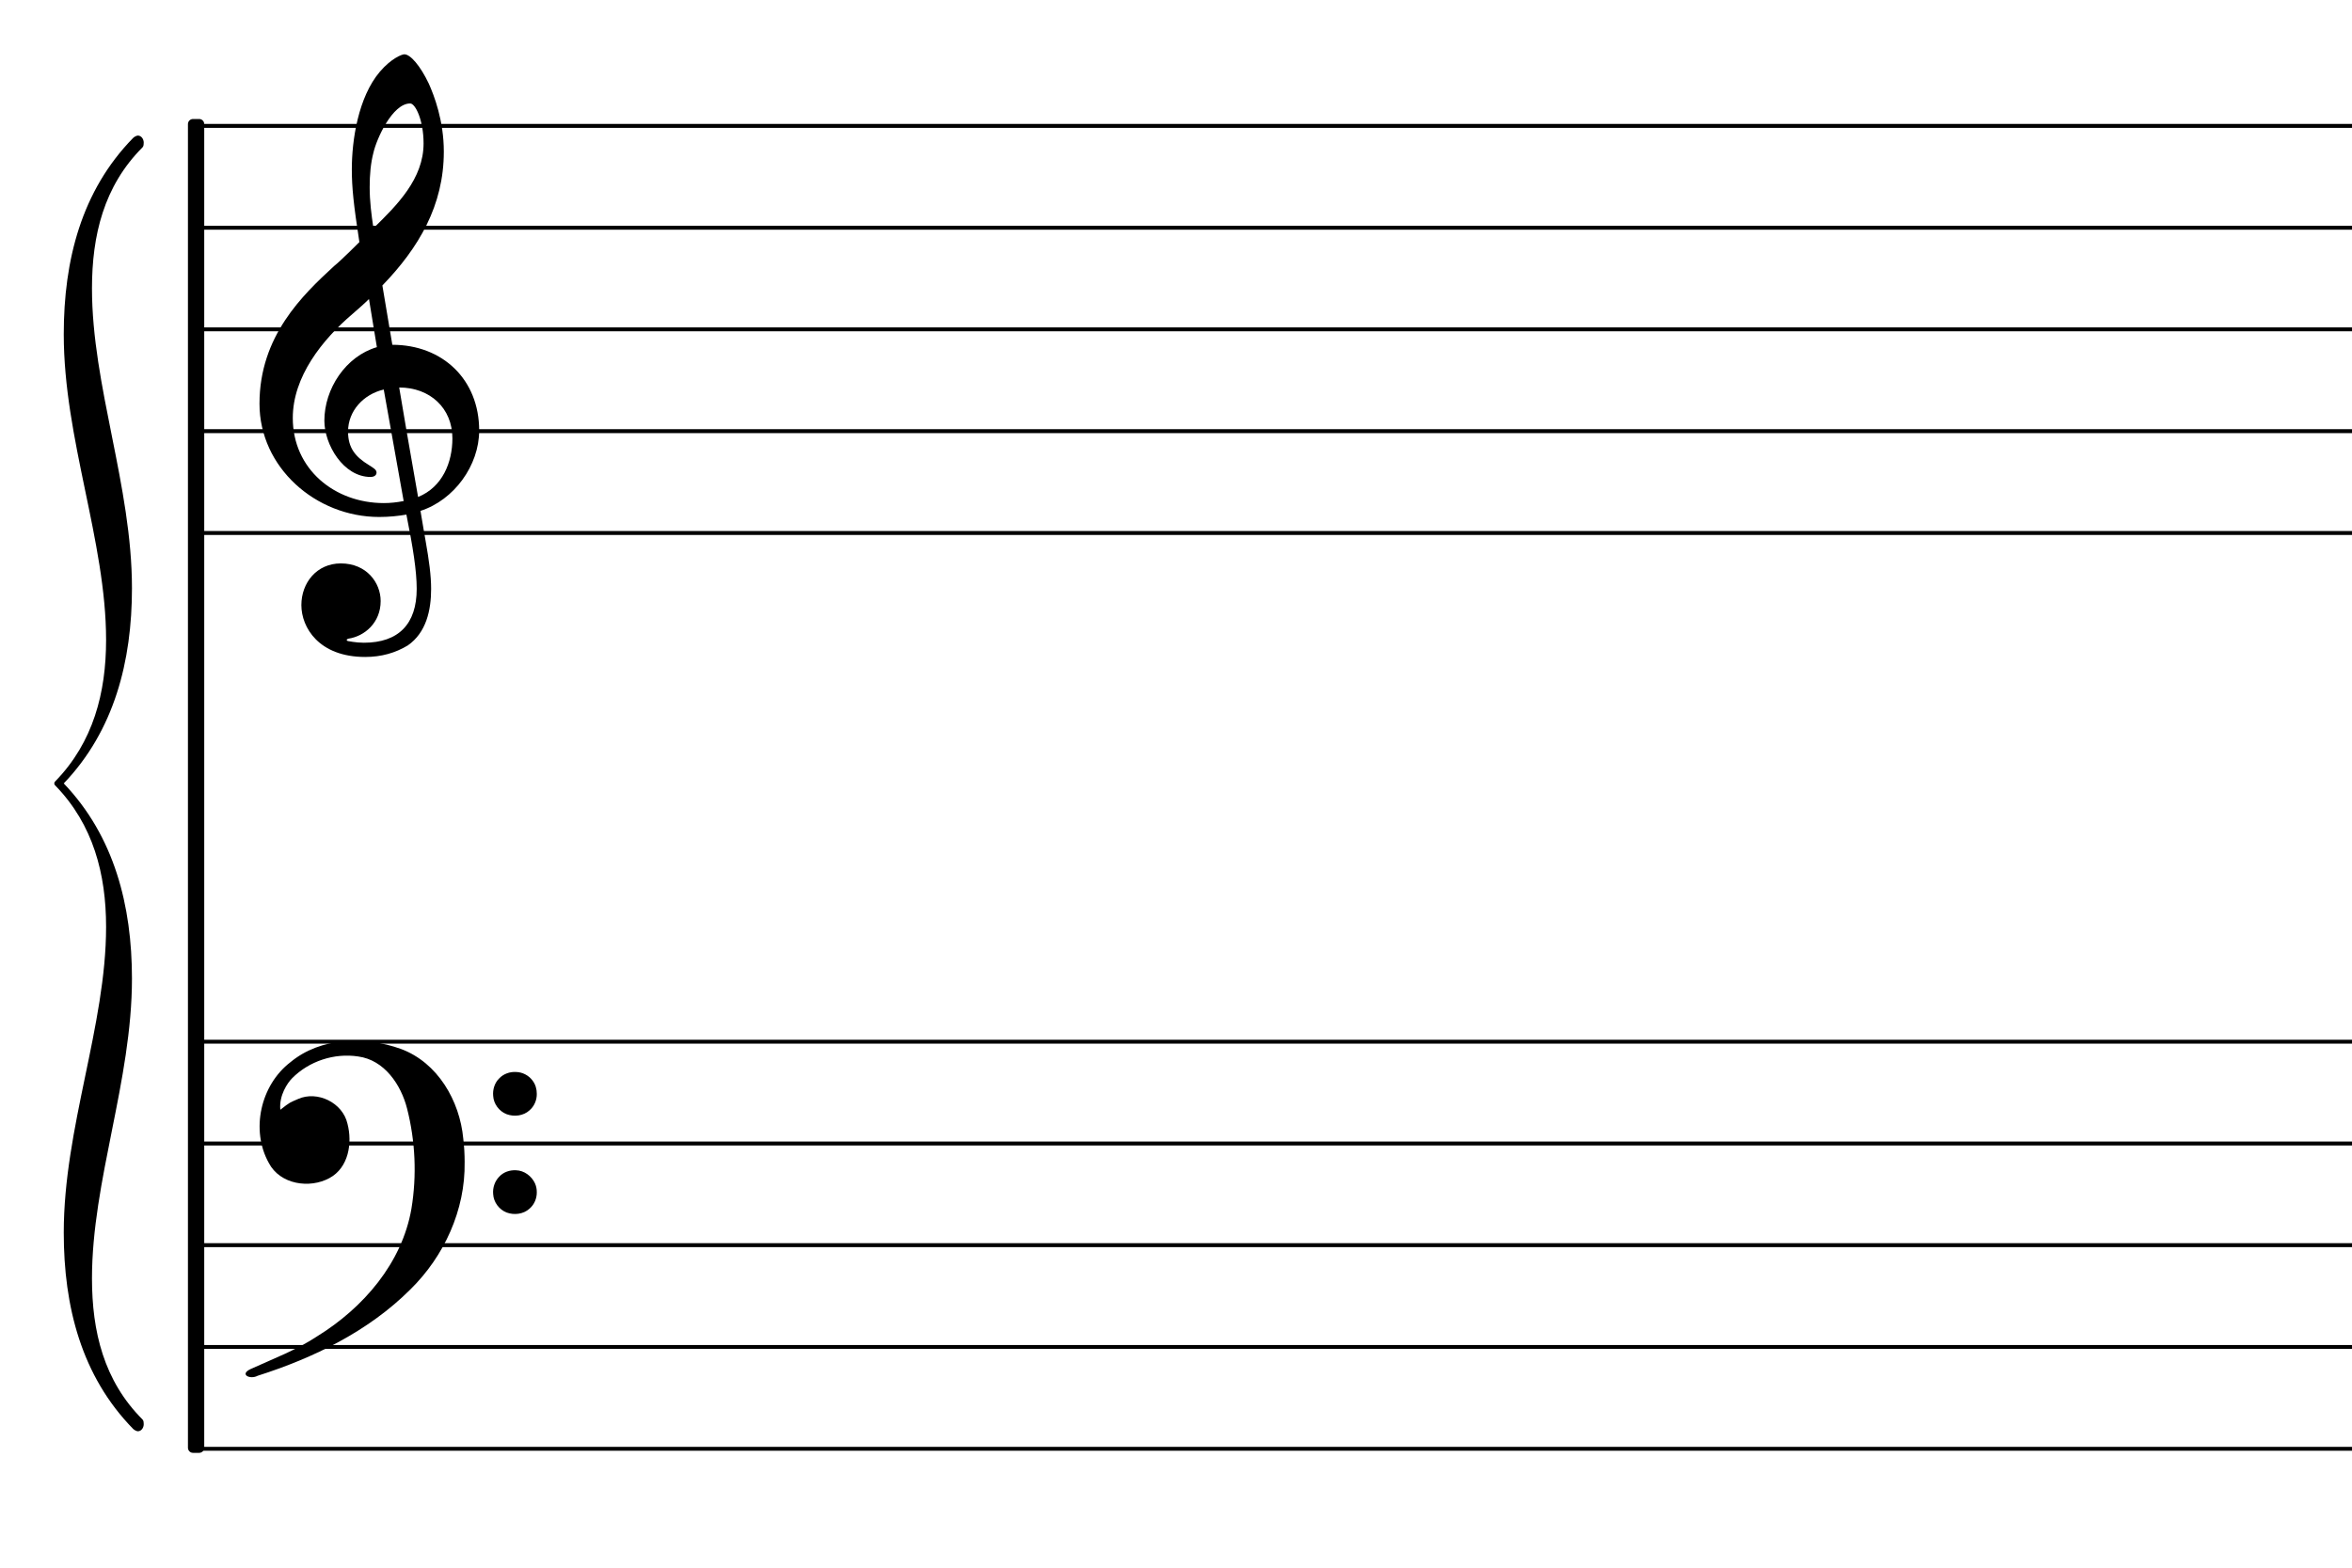
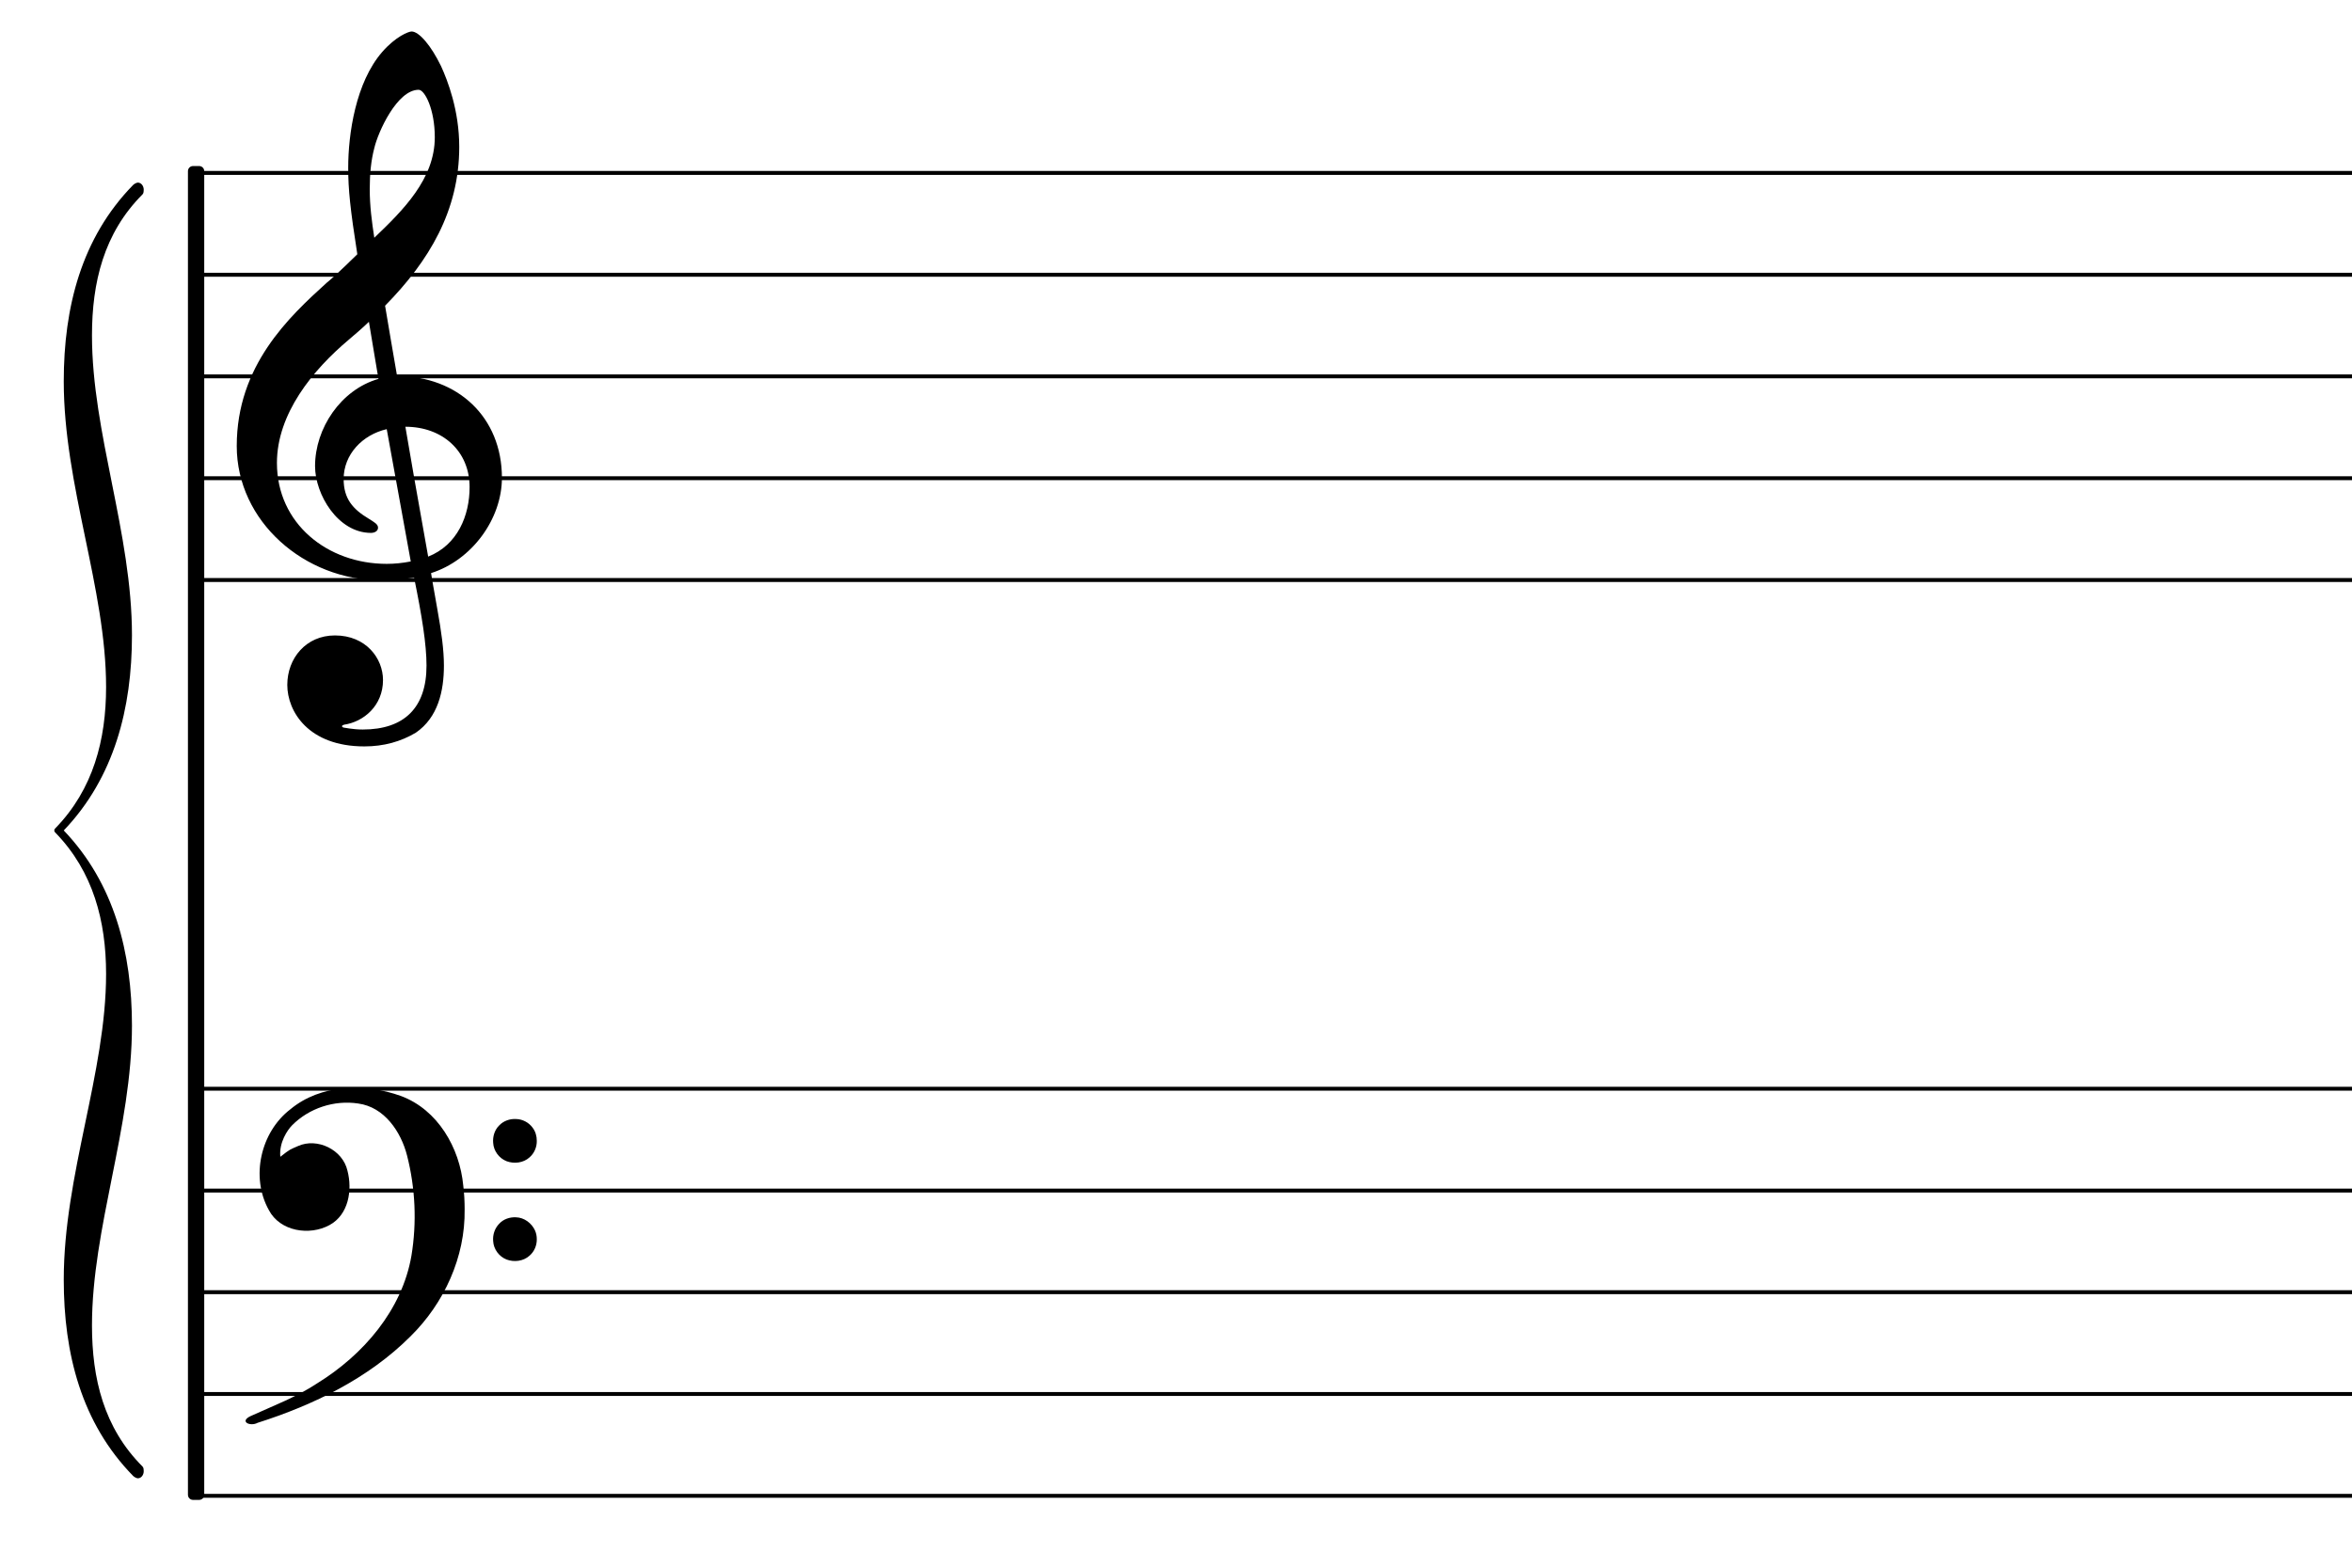
<svg xmlns="http://www.w3.org/2000/svg" width="600" height="400">
  <g>
-     <rect fill="transparent" height="600" width="800" y="-70.769" x="-13.846" />
-     <g id="svg_42" transform="matrix(1 0 0 1 540 540)" />
-     <g id="svg_41" transform="matrix(1 0 0 1 540 540)">
-       <rect fill-rule=" nonzero" fill=" rgb(255,255,255)" stroke-miterlimit="4" stroke-linejoin=" miter" stroke-dashoffset="0" stroke-linecap=" butt" stroke-dasharray=" none" stroke=" none" height="1080" width="1080" y="-610.769" x="-553.846" vector-effect="non-scaling-stroke" />
+     <rect id="svg_1" x="-13.846" y="-58.769" width="800" height="600" fill="transparent" />
+     <g transform="matrix(1 0 0 1 540 540)" id="svg_42" />
+     <g transform="matrix(1 0 0 1 540 540)" id="svg_41">
+       <rect id="svg_2" vector-effect="non-scaling-stroke" x="-554.846" y="-606.769" width="1080" height="1080" stroke=" none" stroke-dasharray=" none" stroke-linecap=" butt" stroke-dashoffset="0" stroke-linejoin=" miter" stroke-miterlimit="4" fill=" rgb(255,255,255)" fill-rule=" nonzero" />
    </g>
-     <g transform="matrix(4.3 0 0 4.3 113.63 379.22)">
-       <g vector-effect="non-scaling-stroke">
-         <g transform="matrix(1 0 0 1 7.34 -6.83)">
-           <path fill-rule=" nonzero" fill=" rgb(0,0,0)" stroke-miterlimit="4" stroke-linejoin=" miter" stroke-dashoffset="0" stroke-dasharray=" none" stroke=" none" stroke-linecap=" butt" d="m245.04,520.344c0.008,0.369 -0.15,0.739 -0.431,0.98c-0.36,0.329 -0.909,0.396 -1.358,0.229c-0.445,-0.172 -0.774,-0.612 -0.799,-1.09c-0.034,-0.374 0.085,-0.766 0.356,-1.032c0.255,-0.272 0.635,-0.405 1.004,-0.382c0.38,0.008 0.747,0.2 0.973,0.504c0.175,0.224 0.257,0.509 0.255,0.792z" transform="translate(-246.96 -536.8)" vector-effect="non-scaling-stroke" />
+     <g id="svg_3" transform="matrix(4.3 0 0 4.3 113.63 379.22)">
+       <g id="svg_4" vector-effect="non-scaling-stroke">
+         <g id="svg_5" transform="matrix(1 0 0 1 7.34 -6.83)">
+           <path id="svg_6" vector-effect="non-scaling-stroke" d="m-1.92,-13.665c0.008,0.369 -0.15,0.739 -0.431,0.98c-0.36,0.329 -0.909,0.396 -1.358,0.229c-0.445,-0.172 -0.774,-0.612 -0.799,-1.09c-0.034,-0.374 0.085,-0.766 0.356,-1.032c0.255,-0.272 0.635,-0.405 1.004,-0.382c0.38,0.008 0.747,0.2 0.973,0.504c0.175,0.224 0.257,0.509 0.255,0.792z" stroke-linecap=" butt" stroke=" none" stroke-dasharray=" none" stroke-dashoffset="0" stroke-linejoin=" miter" stroke-miterlimit="4" fill=" rgb(0,0,0)" fill-rule=" nonzero" />
        </g>
-         <g transform="matrix(1 0 0 1 7.34 -0.99)">
-           <path fill-rule=" nonzero" fill=" rgb(0,0,0)" stroke-miterlimit="4" stroke-linejoin=" miter" stroke-dashoffset="0" stroke-dasharray=" none" stroke=" none" stroke-linecap=" butt" d="m245.04,526.187c0.008,0.37 -0.149,0.739 -0.431,0.981c-0.36,0.329 -0.909,0.396 -1.358,0.229c-0.445,-0.172 -0.774,-0.612 -0.799,-1.091c-0.035,-0.374 0.092,-0.761 0.356,-1.031c0.25,-0.278 0.634,-0.405 1.001,-0.384c0.484,0.013 0.923,0.343 1.123,0.775c0.074,0.163 0.109,0.342 0.108,0.52z" transform="translate(-246.96 -542.65)" vector-effect="non-scaling-stroke" />
+         <g id="svg_7" transform="matrix(1 0 0 1 7.34 -0.99)">
+           <path id="svg_8" vector-effect="non-scaling-stroke" d="m-1.92,-13.672c0.008,0.37 -0.149,0.739 -0.431,0.981c-0.36,0.329 -0.909,0.396 -1.358,0.229c-0.445,-0.172 -0.774,-0.612 -0.799,-1.091c-0.035,-0.374 0.092,-0.761 0.356,-1.031c0.25,-0.278 0.634,-0.405 1.001,-0.384c0.484,0.013 0.923,0.343 1.123,0.775c0.074,0.163 0.109,0.342 0.108,0.52z" stroke-linecap=" butt" stroke=" none" stroke-dasharray=" none" stroke-dashoffset="0" stroke-linejoin=" miter" stroke-miterlimit="4" fill=" rgb(0,0,0)" fill-rule=" nonzero" />
        </g>
-         <g transform="matrix(1 0 0 1 -2.14 0)">
-           <path fill-rule=" nonzero" fill=" rgb(0,0,0)" stroke-miterlimit="4" stroke-linejoin=" miter" stroke-dashoffset="0" stroke-dasharray=" none" stroke=" none" stroke-linecap=" butt" d="m240.759,524.41c0.045,2.825 -1.215,5.57 -3.214,7.537c-2.489,2.488 -5.747,4.071 -9.067,5.128c-0.442,0.239 -1.108,-0.076 -0.412,-0.401c1.338,-0.609 2.728,-1.131 3.96,-1.951c2.722,-1.683 5.02,-4.334 5.577,-7.562c0.325,-1.965 0.234,-4.011 -0.258,-5.94c-0.361,-1.419 -1.345,-2.883 -2.901,-3.093c-1.413,-0.216 -2.915,0.273 -3.923,1.295c-0.265,0.269 -0.781,1.013 -0.696,1.867c0.602,-0.473 0.561,-0.42 1.055,-0.64c1.137,-0.507 2.644,0.214 2.928,1.466c0.302,1.15 0.069,2.614 -1.067,3.227c-1.185,0.645 -2.934,0.378 -3.596,-0.891c-1.095,-1.954 -0.493,-4.627 1.278,-5.983c1.803,-1.496 4.434,-1.555 6.558,-0.787c2.185,0.812 3.487,3.076 3.697,5.318c0.057,0.468 0.082,0.94 0.082,1.411z" transform="translate(-237.48 -543.63)" vector-effect="non-scaling-stroke" />
+         <g id="svg_9" transform="matrix(1 0 0 1 -2.14 0)">
+           <path id="svg_10" vector-effect="non-scaling-stroke" d="m3.279,-16.429c0.045,2.825 -1.215,5.57 -3.214,7.537c-2.489,2.488 -5.747,4.071 -9.067,5.128c-0.442,0.239 -1.108,-0.076 -0.412,-0.401c1.338,-0.609 2.728,-1.131 3.96,-1.951c2.722,-1.683 5.02,-4.334 5.577,-7.562c0.325,-1.965 0.234,-4.011 -0.258,-5.94c-0.361,-1.419 -1.345,-2.883 -2.901,-3.093c-1.413,-0.216 -2.915,0.273 -3.923,1.295c-0.265,0.269 -0.781,1.013 -0.696,1.867c0.602,-0.473 0.561,-0.42 1.055,-0.64c1.137,-0.507 2.644,0.214 2.928,1.466c0.302,1.15 0.069,2.614 -1.067,3.227c-1.185,0.645 -2.934,0.378 -3.596,-0.891c-1.095,-1.954 -0.493,-4.627 1.278,-5.983c1.803,-1.496 4.434,-1.555 6.558,-0.787c2.185,0.812 3.487,3.076 3.697,5.318c0.057,0.468 0.082,0.94 0.082,1.411z" stroke-linecap=" butt" stroke=" none" stroke-dasharray=" none" stroke-dashoffset="0" stroke-linejoin=" miter" stroke-miterlimit="4" fill=" rgb(0,0,0)" fill-rule=" nonzero" />
        </g>
      </g>
    </g>
-     <g transform="matrix(0.0875662 0 0 -0.0864857 111.04 163.914)">
-       <path fill-rule=" nonzero" fill=" rgb(0,0,0)" stroke-miterlimit="4" stroke-linejoin=" miter" stroke-dashoffset="0" stroke-dasharray=" none" stroke=" none" stroke-linecap=" butt" d="m369.89,825.075c0,89 -65,150 -155,150c7,-44 34,-203 55,-323c71,29 100,102 100,173zm-142,-185l-58,329c-59,-14 -104,-63 -104,-124c0,-49 22,-75 61,-99c12,-8 22,-13 22,-22c0,-9 -9,-13 -17,-13c-80,0 -135,96 -135,166c0,94 62,190 153,217c-7,41 -14,88 -23,142c-15,-15 -31,-29 -48,-44c-88,-76 -174,-185 -174,-307c0,-151 122,-251 265,-251c19,0 38,2 58,6zm-88,1028c-8,-31 -11,-65 -11,-102c0,-42 5,-81 11,-121c69,68 146,146 146,250c0,69 -24,118 -39,118c-52,0 -98,-105 -107,-145zm-210,-1335c0,66 45,123 115,123c75,0 116,-57 116,-111c0,-64 -47,-104 -94,-111c-3,-1 -5,-2 -5,-4c0,-1 2,-2 3,-3c2,0 23,-5 47,-5c101,0 154,55 154,159c0,53 -11,123 -30,219c-23,-4 -50,-7 -79,-7c-186,0 -349,147 -349,334c0,200 126,321 217,406c21,17 73,70 74,71c-17,112 -22,161 -22,215c0,84 18,212 82,288c33,39 64,51 71,51c18,0 47,-35 71,-86c16,-36 44,-110 44,-201c0,-159 -73,-284 -179,-395c9,-56 19,-115 29,-175c146,0 253,-102 253,-253c0,-103 -73,-205 -171,-237c6,-39 12,-69 15,-89c10,-57 16,-102 16,-141c0,-63 -14,-129 -68,-167c-36,-22 -77,-34 -124,-34c-135,0 -186,87 -186,153z" transform="translate(-320 -223)" vector-effect="non-scaling-stroke" />
+     <g id="svg_11" transform="matrix(0.105698 0 0 -0.102596 120.676 192.893)">
+       <path id="svg_12" vector-effect="non-scaling-stroke" d="m-8.323,668.824c0,89 -65,150 -155,150c7,-44 34,-203 55,-323c71,29 100,102 100,173zm-142,-185l-58,329c-59,-14 -104,-63 -104,-124c0,-49 22,-75 61,-99c12,-8 22,-13 22,-22c0,-9 -9,-13 -17,-13c-80,0 -135,96 -135,166c0,94 62,190 153,217c-7,41 -14,88 -23,142c-15,-15 -31,-29 -48,-44c-88,-76 -174,-185 -174,-307c0,-151 122,-251 265,-251c19,0 38,2 58,6zm-88,1028c-8,-31 -11,-65 -11,-102c0,-42 5,-81 11,-121c69,68 146,146 146,250c0,69 -24,118 -39,118c-52,0 -98,-105 -107,-145zm-210,-1335c0,66 45,123 115,123c75,0 116,-57 116,-111c0,-64 -47,-104 -94,-111c-3,-1 -5,-2 -5,-4c0,-1 2,-2 3,-3c2,0 23,-5 47,-5c101,0 154,55 154,159c0,53 -11,123 -30,219c-23,-4 -50,-7 -79,-7c-186,0 -349,147 -349,334c0,200 126,321 217,406c21,17 73,70 74,71c-17,112 -22,161 -22,215c0,84 18,212 82,288c33,39 64,51 71,51c18,0 47,-35 71,-86c16,-36 44,-110 44,-201c0,-159 -73,-284 -179,-395c9,-56 19,-115 29,-175c146,0 253,-102 253,-253c0,-103 -73,-205 -171,-237c6,-39 12,-69 15,-89c10,-57 16,-102 16,-141c0,-63 -14,-129 -68,-167c-36,-22 -77,-34 -124,-34c-135,0 -186,87 -186,153z" stroke-linecap=" butt" stroke=" none" stroke-dasharray=" none" stroke-dashoffset="0" stroke-linejoin=" miter" stroke-miterlimit="4" fill=" rgb(0,0,0)" fill-rule=" nonzero" />
    </g>
-     <g id="svg_40" transform="matrix(25.98 0 0 25.98 -132.26 57.29)">
-       <text x="-0.533" y="-2.724" fill-rule=" nonzero" fill=" rgb(0,0,0)" stroke-miterlimit="4" stroke-linejoin=" miter" stroke-dashoffset="0" stroke-linecap=" butt" stroke-dasharray=" none" stroke=" none" font-weight="normal" font-style="normal" font-size="2.2" font-family="Century Schoolbook L" xml:space="preserve" />
+     <g transform="matrix(25.98 0 0 25.98 -132.26 57.29)" id="svg_40">
+       <text id="svg_13" xml:space="preserve" font-family="Century Schoolbook L" font-size="2.2" font-style="normal" font-weight="normal" stroke=" none" stroke-dasharray=" none" stroke-linecap=" butt" stroke-dashoffset="0" stroke-linejoin=" miter" stroke-miterlimit="4" fill=" rgb(0,0,0)" fill-rule=" nonzero" y="-2.262" x="-0.533" />
    </g>
-     <g id="svg_39" transform="matrix(25.98 0 0 25.98 562.19 206.76)">
-       <line fill-rule=" nonzero" fill=" rgb(0,0,0)" stroke-miterlimit="4" stroke-linejoin=" round" stroke-dashoffset="0" stroke-linecap=" round" stroke-dasharray=" none" stroke=" rgb(0,0,0)" y2="-2.724" x2="18.602" y1="-2.724" x1="-19.668" vector-effect="non-scaling-stroke" />
+     <g transform="matrix(25.98 0 0 25.98 562.19 206.76)" id="svg_39">
+       <line id="svg_14" vector-effect="non-scaling-stroke" x1="-19.668" y1="-2.262" x2="18.602" y2="-2.262" stroke=" rgb(0,0,0)" stroke-dasharray=" none" stroke-linecap=" round" stroke-dashoffset="0" stroke-linejoin=" round" stroke-miterlimit="4" fill=" rgb(0,0,0)" fill-rule=" nonzero" />
    </g>
-     <g id="svg_38" transform="matrix(25.98 0 0 25.98 562.19 180.78)">
-       <line fill-rule=" nonzero" fill=" rgb(0,0,0)" stroke-miterlimit="4" stroke-linejoin=" round" stroke-dashoffset="0" stroke-linecap=" round" stroke-dasharray=" none" stroke=" rgb(0,0,0)" y2="-2.724" x2="18.602" y1="-2.724" x1="-19.668" vector-effect="non-scaling-stroke" />
+     <g transform="matrix(25.98 0 0 25.98 562.19 180.78)" id="svg_38">
+       <line id="svg_15" vector-effect="non-scaling-stroke" x1="-19.668" y1="-2.262" x2="18.602" y2="-2.262" stroke=" rgb(0,0,0)" stroke-dasharray=" none" stroke-linecap=" round" stroke-dashoffset="0" stroke-linejoin=" round" stroke-miterlimit="4" fill=" rgb(0,0,0)" fill-rule=" nonzero" />
    </g>
-     <g id="svg_37" transform="matrix(25.98 0 0 25.98 562.19 154.8)">
-       <line fill-rule=" nonzero" fill=" rgb(0,0,0)" stroke-miterlimit="4" stroke-linejoin=" round" stroke-dashoffset="0" stroke-linecap=" round" stroke-dasharray=" none" stroke=" rgb(0,0,0)" y2="-2.724" x2="18.602" y1="-2.724" x1="-19.668" vector-effect="non-scaling-stroke" />
+     <g transform="matrix(25.98 0 0 25.98 562.19 154.8)" id="svg_37">
+       <line id="svg_16" vector-effect="non-scaling-stroke" x1="-19.668" y1="-2.262" x2="18.602" y2="-2.262" stroke=" rgb(0,0,0)" stroke-dasharray=" none" stroke-linecap=" round" stroke-dashoffset="0" stroke-linejoin=" round" stroke-miterlimit="4" fill=" rgb(0,0,0)" fill-rule=" nonzero" />
    </g>
-     <g id="svg_36" transform="matrix(25.98 0 0 25.98 560.8 128.87)">
-       <line fill-rule=" nonzero" fill=" rgb(0,0,0)" stroke-miterlimit="4" stroke-linejoin=" round" stroke-dashoffset="0" stroke-linecap=" round" stroke-dasharray=" none" stroke=" rgb(0,0,0)" y2="-2.724" x2="18.602" y1="-2.724" x1="-19.668" vector-effect="non-scaling-stroke" />
+     <g transform="matrix(25.98 0 0 25.98 560.8 128.87)" id="svg_36">
+       <line id="svg_17" vector-effect="non-scaling-stroke" x1="-19.668" y1="-2.262" x2="18.602" y2="-2.262" stroke=" rgb(0,0,0)" stroke-dasharray=" none" stroke-linecap=" round" stroke-dashoffset="0" stroke-linejoin=" round" stroke-miterlimit="4" fill=" rgb(0,0,0)" fill-rule=" nonzero" />
    </g>
-     <g id="svg_35" transform="matrix(25.98 0 0 25.98 562.19 102.89)">
-       <line fill-rule=" nonzero" fill=" rgb(0,0,0)" stroke-miterlimit="4" stroke-linejoin=" round" stroke-dashoffset="0" stroke-linecap=" round" stroke-dasharray=" none" stroke=" rgb(0,0,0)" y2="-2.724" x2="18.602" y1="-2.724" x1="-19.668" vector-effect="non-scaling-stroke" />
+     <g transform="matrix(25.98 0 0 25.98 562.19 102.89)" id="svg_35">
+       <line id="svg_18" vector-effect="non-scaling-stroke" x1="-19.668" y1="-2.262" x2="18.602" y2="-2.262" stroke=" rgb(0,0,0)" stroke-dasharray=" none" stroke-linecap=" round" stroke-dashoffset="0" stroke-linejoin=" round" stroke-miterlimit="4" fill=" rgb(0,0,0)" fill-rule=" nonzero" />
    </g>
-     <g id="svg_34" transform="matrix(25.98 0 0 25.98 562.19 440.43)">
-       <line fill-rule=" nonzero" fill=" rgb(0,0,0)" stroke-miterlimit="4" stroke-linejoin=" round" stroke-dashoffset="0" stroke-linecap=" round" stroke-dasharray=" none" stroke=" rgb(0,0,0)" y2="-2.724" x2="18.602" y1="-2.724" x1="-19.668" vector-effect="non-scaling-stroke" />
+     <g transform="matrix(25.98 0 0 25.98 562.19 440.43)" id="svg_34">
+       <line id="svg_19" vector-effect="non-scaling-stroke" x1="-19.668" y1="-2.262" x2="18.602" y2="-2.262" stroke=" rgb(0,0,0)" stroke-dasharray=" none" stroke-linecap=" round" stroke-dashoffset="0" stroke-linejoin=" round" stroke-miterlimit="4" fill=" rgb(0,0,0)" fill-rule=" nonzero" />
    </g>
-     <g id="svg_33" transform="matrix(25.98 0 0 25.98 562.19 414.45)">
-       <line fill-rule=" nonzero" fill=" rgb(0,0,0)" stroke-miterlimit="4" stroke-linejoin=" round" stroke-dashoffset="0" stroke-linecap=" round" stroke-dasharray=" none" stroke=" rgb(0,0,0)" y2="-2.724" x2="18.602" y1="-2.724" x1="-19.668" vector-effect="non-scaling-stroke" />
+     <g transform="matrix(25.98 0 0 25.98 562.19 414.45)" id="svg_33">
+       <line id="svg_20" vector-effect="non-scaling-stroke" x1="-19.668" y1="-2.262" x2="18.602" y2="-2.262" stroke=" rgb(0,0,0)" stroke-dasharray=" none" stroke-linecap=" round" stroke-dashoffset="0" stroke-linejoin=" round" stroke-miterlimit="4" fill=" rgb(0,0,0)" fill-rule=" nonzero" />
    </g>
-     <g id="svg_32" transform="matrix(25.98 0 0 25.98 562.19 388.47)">
-       <line fill-rule=" nonzero" fill=" rgb(0,0,0)" stroke-miterlimit="4" stroke-linejoin=" round" stroke-dashoffset="0" stroke-linecap=" round" stroke-dasharray=" none" stroke=" rgb(0,0,0)" y2="-2.724" x2="18.602" y1="-2.724" x1="-19.668" vector-effect="non-scaling-stroke" />
+     <g transform="matrix(25.98 0 0 25.98 562.19 388.47)" id="svg_32">
+       <line id="svg_21" vector-effect="non-scaling-stroke" x1="-19.668" y1="-2.262" x2="18.602" y2="-2.262" stroke=" rgb(0,0,0)" stroke-dasharray=" none" stroke-linecap=" round" stroke-dashoffset="0" stroke-linejoin=" round" stroke-miterlimit="4" fill=" rgb(0,0,0)" fill-rule=" nonzero" />
    </g>
-     <g id="svg_31" transform="matrix(25.98 0 0 25.98 562.19 362.54)">
-       <line fill-rule=" nonzero" fill=" rgb(0,0,0)" stroke-miterlimit="4" stroke-linejoin=" round" stroke-dashoffset="0" stroke-linecap=" round" stroke-dasharray=" none" stroke=" rgb(0,0,0)" y2="-2.724" x2="18.602" y1="-2.724" x1="-19.668" vector-effect="non-scaling-stroke" />
+     <g transform="matrix(25.98 0 0 25.98 562.19 362.54)" id="svg_31">
+       <line id="svg_22" vector-effect="non-scaling-stroke" x1="-19.668" y1="-2.262" x2="18.602" y2="-2.262" stroke=" rgb(0,0,0)" stroke-dasharray=" none" stroke-linecap=" round" stroke-dashoffset="0" stroke-linejoin=" round" stroke-miterlimit="4" fill=" rgb(0,0,0)" fill-rule=" nonzero" />
    </g>
-     <g id="svg_30" transform="matrix(25.98 0 0 25.98 562.19 336.56)">
-       <line fill-rule=" nonzero" fill=" rgb(0,0,0)" stroke-miterlimit="4" stroke-linejoin=" round" stroke-dashoffset="0" stroke-linecap=" round" stroke-dasharray=" none" stroke=" rgb(0,0,0)" y2="-2.724" x2="18.602" y1="-2.724" x1="-19.668" vector-effect="non-scaling-stroke" />
+     <g transform="matrix(25.98 0 0 25.98 562.19 336.56)" id="svg_30">
+       <line id="svg_23" vector-effect="non-scaling-stroke" x1="-19.668" y1="-2.262" x2="18.602" y2="-2.262" stroke=" rgb(0,0,0)" stroke-dasharray=" none" stroke-linecap=" round" stroke-dashoffset="0" stroke-linejoin=" round" stroke-miterlimit="4" fill=" rgb(0,0,0)" fill-rule=" nonzero" />
    </g>
-     <g id="svg_29" transform="matrix(25.98 0 0 25.98 63.87 271.3)">
-       <rect fill-rule=" nonzero" fill=" rgb(0,0,0)" stroke-miterlimit="4" stroke-linejoin=" miter" stroke-dashoffset="0" stroke-linecap=" butt" stroke-dasharray=" none" stroke=" none" height="13.1" width="0.16" ry="0.05" rx="0.05" y="-9.274" x="-0.613" vector-effect="non-scaling-stroke" />
+     <g transform="matrix(25.98 0 0 25.98 63.87 271.3)" id="svg_29">
+       <rect id="svg_24" vector-effect="non-scaling-stroke" x="-0.613" y="-8.812" rx="0.05" ry="0.05" width="0.16" height="13.1" stroke=" none" stroke-dasharray=" none" stroke-linecap=" butt" stroke-dashoffset="0" stroke-linejoin=" miter" stroke-miterlimit="4" fill=" rgb(0,0,0)" fill-rule=" nonzero" />
    </g>
-     <g transform="matrix(0.1 0 0 -0.1 39.11 270.66)">
-       <path fill-rule=" nonzero" fill=" rgb(0,0,0)" stroke-miterlimit="4" stroke-linejoin=" miter" stroke-dashoffset="0" stroke-dasharray=" none" stroke=" none" stroke-linecap=" butt" d="m-153.462,209.693c0,-261 -102,-516 -102,-765c0,-135 30,-261 129,-360c3,-3 3,-9 3,-12c0,-9 -6,-18 -15,-18c-3,0 -9,3 -12,6c-132,135 -177,312 -177,501c0,267 108,528 108,780c0,135 -33,261 -129,360c-3,3 -3,3 -3,6c0,3 0,3 3,6c96,99 129,225 129,360c0,252 -108,513 -108,780c0,189 45,366 177,501c3,3 9,6 12,6c9,0 15,-9 15,-18c0,-3 0,-9 -3,-12c-99,-99 -129,-225 -129,-360c0,-249 102,-504 102,-765c0,-186 -45,-363 -174,-498c129,-135 174,-312 174,-498z" transform="translate(99 0)" vector-effect="non-scaling-stroke" />
+     <g id="svg_25" transform="matrix(0.1 0 0 -0.1 39.11 270.66)">
+       <path id="svg_26" vector-effect="non-scaling-stroke" d="m-54.462,89.693c0,-261 -102,-516 -102,-765c0,-135 30,-261 129,-360c3,-3 3,-9 3,-12c0,-9 -6,-18 -15,-18c-3,0 -9,3 -12,6c-132,135 -177,312 -177,501c0,267 108,528 108,780c0,135 -33,261 -129,360c-3,3 -3,3 -3,6c0,3 0,3 3,6c96,99 129,225 129,360c0,252 -108,513 -108,780c0,189 45,366 177,501c3,3 9,6 12,6c9,0 15,-9 15,-18c0,-3 0,-9 -3,-12c-99,-99 -129,-225 -129,-360c0,-249 102,-504 102,-765c0,-186 -45,-363 -174,-498c129,-135 174,-312 174,-498z" stroke-linecap=" butt" stroke=" none" stroke-dasharray=" none" stroke-dashoffset="0" stroke-linejoin=" miter" stroke-miterlimit="4" fill=" rgb(0,0,0)" fill-rule=" nonzero" />
    </g>
  </g>
</svg>
